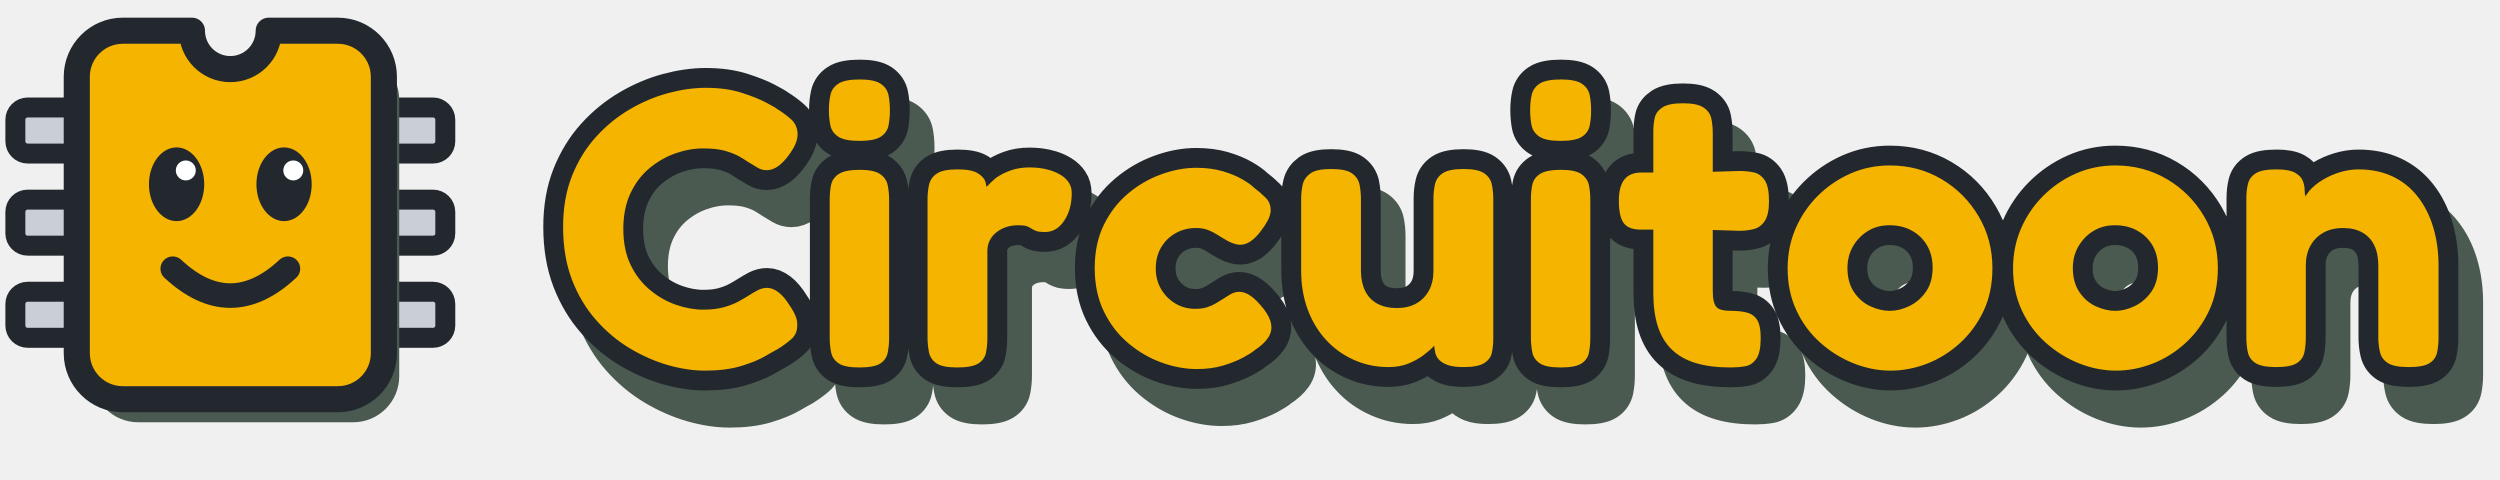
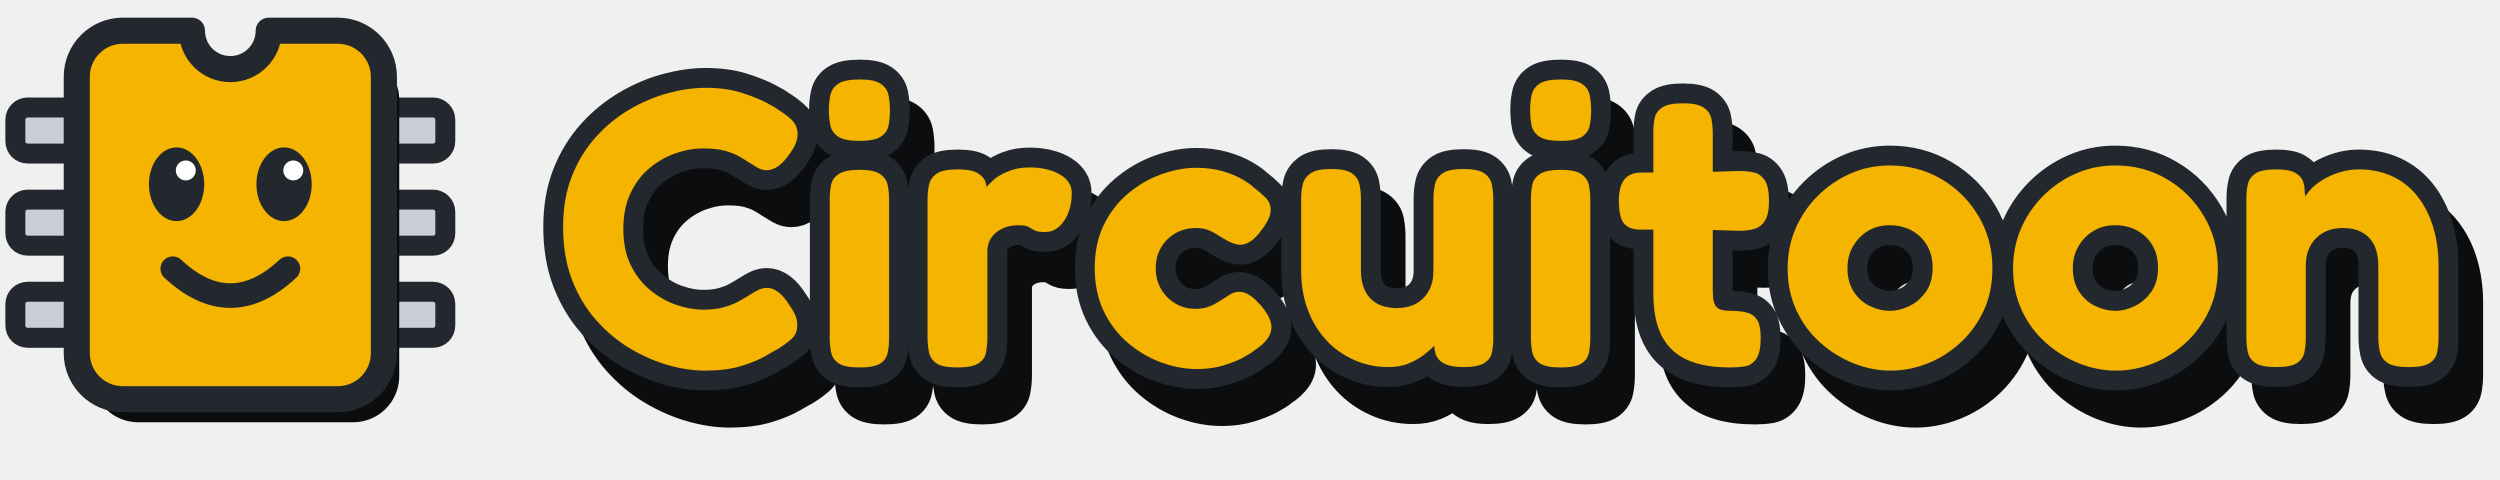
<svg xmlns="http://www.w3.org/2000/svg" width="521" height="100" viewBox="0 0 521 100" role="img" aria-label="Circuitoon">
  <g transform="translate(0 0) scale(1.6) translate(-2 -5)">
    <rect x="4" y="19" width="9" height="6" rx="1.6" fill="#C9CFD4" stroke="#23282F" stroke-width="2.6" />
    <rect x="51" y="19" width="9" height="6" rx="1.6" fill="#C9CFD4" stroke="#23282F" stroke-width="2.6" />
    <rect x="4" y="31" width="9" height="6" rx="1.6" fill="#C9CFD4" stroke="#23282F" stroke-width="2.6" />
    <rect x="51" y="31" width="9" height="6" rx="1.6" fill="#C9CFD4" stroke="#23282F" stroke-width="2.6" />
    <rect x="4" y="43" width="9" height="6" rx="1.6" fill="#C9CFD4" stroke="#23282F" stroke-width="2.6" />
    <rect x="51" y="43" width="9" height="6" rx="1.6" fill="#C9CFD4" stroke="#23282F" stroke-width="2.6" />
-     <path d="M18 9H27A5 5 0 0 0 37 9H46A6 6 0 0 1 52 15V51A6 6 0 0 1 46 57H18A6 6 0 0 1 12 51V15A6 6 0 0 1 18 9Z" transform="translate(2 3)" fill="#4A5A50" />
+     <path d="M18 9H27A5 5 0 0 0 37 9H46A6 6 0 0 1 52 15V51A6 6 0 0 1 46 57H18A6 6 0 0 1 12 51V15A6 6 0 0 1 18 9Z" transform="translate(2 3)" fill="#0C0D0F" />
    <path d="M18 9H27A5 5 0 0 0 37 9H46A6 6 0 0 1 52 15V51A6 6 0 0 1 46 57H18A6 6 0 0 1 12 51V15A6 6 0 0 1 18 9Z" fill="#F4B400" stroke="#23282F" stroke-width="3.4" stroke-linejoin="round" />
    <ellipse cx="25" cy="29" rx="3.6" ry="4.8" fill="#23282F" />
    <ellipse cx="39" cy="29" rx="3.6" ry="4.8" fill="#23282F" />
    <circle cx="26.2" cy="27.2" r="1.3" fill="#FFFFFF" />
    <circle cx="40.2" cy="27.2" r="1.3" fill="#FFFFFF" />
    <path d="M24.5 40Q32 47 39.5 40" fill="none" stroke="#23282F" stroke-width="3.2" stroke-linecap="round" />
  </g>
  <g transform="translate(115.2 75.84)">
-     <path d="M31.70 1.40L31.70 1.40Q28.07 1.40 24.02 0.25Q19.98-0.91 16.10-3.22Q12.22-5.53 9.04-9.12Q5.86-12.71 4.00-17.54Q2.15-22.37 2.15-28.57L2.15-28.57Q2.15-34.51 4.00-39.17Q5.86-43.84 9.00-47.31Q12.14-50.77 16.02-53.04Q19.90-55.32 24.02-56.43Q28.15-57.54 31.87-57.54L31.87-57.54Q36.08-57.54 39.22-56.55Q42.35-55.56 44.33-54.53Q46.32-53.50 46.81-53.09L46.81-53.09Q48.30-52.18 49.62-51.02Q50.94-49.87 51.02-47.97L51.02-47.97Q51.02-46.98 50.65-46.03Q50.28-45.08 49.54-44.00L49.54-44.00Q48.22-42.11 47.02-41.24Q45.82-40.37 44.58-40.37L44.58-40.37Q43.59-40.37 42.72-40.87Q41.86-41.36 40.54-42.19L40.54-42.19Q39.96-42.60 38.89-43.22Q37.81-43.84 36.00-44.38Q34.18-44.91 31.37-44.91L31.37-44.91Q28.48-44.91 25.55-43.88Q22.62-42.85 20.14-40.78Q17.67-38.72 16.18-35.54Q14.70-32.36 14.70-28.15L14.70-28.15Q14.70-23.78 16.22-20.64Q17.75-17.50 20.23-15.44Q22.70-13.37 25.63-12.34Q28.57-11.31 31.37-11.31L31.37-11.31Q33.85-11.31 35.62-11.81Q37.40-12.30 38.68-13.00Q39.96-13.70 40.87-14.28L40.87-14.28Q41.78-14.86 42.72-15.36Q43.67-15.85 44.66-15.85L44.66-15.85Q45.82-15.85 47.02-14.94Q48.22-14.04 49.45-12.05L49.45-12.05Q50.20-10.98 50.61-9.95Q51.02-8.92 50.94-7.93L50.94-7.93Q50.94-6.19 49.62-5.08Q48.30-3.96 46.81-3.05L46.81-3.05Q46.15-2.72 44.25-1.61Q42.35-0.50 39.22 0.45Q36.08 1.40 31.70 1.40ZM63.90 0.74L63.90 0.74Q60.85 0.74 59.57-0.12Q58.29-0.99 58.00-2.44Q57.71-3.88 57.71-5.45L57.71-5.45L57.71-34.26Q57.71-35.91 58.00-37.32Q58.29-38.72 59.61-39.59Q60.93-40.45 63.98-40.45L63.98-40.45Q66.96-40.45 68.24-39.55Q69.52-38.64 69.80-37.23Q70.09-35.83 70.09-34.10L70.09-34.10L70.09-5.37Q70.09-3.80 69.80-2.35Q69.52-0.91 68.24-0.08Q66.96 0.74 63.90 0.74ZM63.90-46.48L63.90-46.48Q60.76-46.48 59.44-47.39Q58.12-48.30 57.83-49.78Q57.54-51.27 57.54-52.92L57.54-52.92Q57.54-54.65 57.87-56.10Q58.20-57.54 59.53-58.41Q60.85-59.28 63.98-59.28L63.98-59.28Q67.04-59.28 68.36-58.37Q69.68-57.46 69.97-55.98Q70.26-54.49 70.26-52.84L70.26-52.84Q70.26-51.19 69.97-49.70Q69.68-48.22 68.36-47.35Q67.04-46.48 63.90-46.48ZM84.29 0.74L84.29 0.74Q81.24 0.74 79.96-0.12Q78.68-0.99 78.39-2.48Q78.10-3.96 78.10-5.53L78.10-5.53L78.10-34.34Q78.10-36.00 78.43-37.40Q78.76-38.80 80.04-39.67Q81.32-40.54 84.38-40.54L84.38-40.54Q87.27-40.54 88.55-39.75Q89.83-38.97 90.16-37.98L90.16-37.98Q90.32-37.40 90.40-36.90L90.40-36.90Q91.15-37.73 92.30-38.72L92.30-38.72Q93.54-39.63 95.32-40.29Q97.09-40.95 99.40-40.95L99.40-40.95Q100.31-40.95 101.42-40.83Q102.54-40.70 103.74-40.33Q104.93-39.96 105.92-39.34Q106.92-38.72 107.53-37.81Q108.15-36.90 108.15-35.58L108.15-35.58Q108.15-32.20 106.58-29.85Q105.02-27.49 102.62-27.49L102.62-27.49Q101.22-27.49 100.64-27.74Q100.06-27.99 99.69-28.24Q99.32-28.48 98.82-28.69Q98.33-28.90 97.01-28.90L97.01-28.90Q95.77-28.90 94.66-28.57Q93.54-28.24 92.59-27.53Q91.64-26.83 91.10-25.80Q90.57-24.77 90.57-23.53L90.57-23.53L90.57-5.37Q90.57-3.80 90.28-2.35Q89.99-0.91 88.67-0.08Q87.35 0.74 84.29 0.74ZM134.24 1.07L134.24 1.07Q130.61 1.07 126.85-0.29Q123.10-1.65 119.92-4.33Q116.74-7.02 114.84-10.94Q112.94-14.86 112.94-19.98L112.94-19.98Q112.94-25.10 114.84-28.98Q116.74-32.86 119.88-35.50Q123.01-38.14 126.77-39.50Q130.53-40.87 134.08-40.87L134.08-40.87Q137.13-40.87 139.57-40.17Q142.00-39.46 143.70-38.47Q145.39-37.48 146.13-36.74L146.13-36.74Q147.53-35.67 148.61-34.59Q149.68-33.52 149.60-31.79L149.60-31.79Q149.52-30.88 149.02-29.93Q148.53-28.98 147.78-27.99L147.78-27.99Q145.31-24.52 142.83-24.85L142.83-24.85Q141.59-25.10 140.56-25.68Q139.53-26.25 138.58-26.87Q137.63-27.49 136.55-27.91Q135.48-28.32 134.08-28.32L134.08-28.32Q131.68-28.32 129.78-27.24Q127.89-26.17 126.77-24.27Q125.66-22.37 125.66-19.90L125.66-19.90Q125.66-17.50 126.77-15.60Q127.89-13.70 129.74-12.59Q131.60-11.48 133.91-11.48L133.91-11.48Q135.32-11.48 136.35-11.81Q137.38-12.14 138.12-12.59Q138.87-13.04 139.28-13.29L139.28-13.29Q140.27-13.95 141.18-14.49Q142.09-15.03 143.08-15.03L143.08-15.03Q144.23-15.03 145.47-14.16Q146.71-13.29 148.20-11.39L148.20-11.39Q149.52-9.66 149.72-8.17Q149.93-6.69 149.02-5.37Q148.11-4.05 146.21-2.81L146.21-2.81Q145.55-2.23 143.86-1.32Q142.17-0.41 139.73 0.33Q137.30 1.07 134.24 1.07ZM174.12 0.66L174.12 0.66Q170.32 0.66 166.98-0.83Q163.63-2.31 161.16-4.99Q158.68-7.68 157.32-11.35Q155.96-15.03 155.96-19.40L155.96-19.40L155.96-34.34Q155.96-36.00 156.29-37.40Q156.62-38.80 157.90-39.71Q159.18-40.62 162.23-40.62Q165.29-40.62 166.56-39.71Q167.84-38.80 168.13-37.36Q168.42-35.91 168.42-34.26L168.42-34.26L168.42-19.40Q168.42-17.01 169.29-15.23Q170.16-13.46 171.85-12.55Q173.54-11.64 175.85-11.64L175.85-11.64Q178.25-11.64 179.94-12.59Q181.63-13.54 182.58-15.27Q183.53-17.01 183.53-19.40L183.53-19.40L183.53-34.43Q183.53-36.08 183.86-37.48Q184.19-38.89 185.47-39.75Q186.75-40.62 189.81-40.62Q192.86-40.62 194.14-39.71Q195.42-38.80 195.71-37.36Q196.00-35.91 196.00-34.34L196.00-34.34L196.00-5.28Q196.00-3.72 195.71-2.35Q195.42-0.99 194.10-0.17Q192.78 0.66 189.81 0.66L189.81 0.66Q187.58 0.66 186.34 0.17Q185.10-0.33 184.52-1.07Q183.94-1.82 183.86-2.64L183.86-2.64Q183.70-3.30 183.70-3.80L183.70-3.80Q183.70-3.80 183.70-3.80L183.70-3.80Q182.87-2.89 181.51-1.86Q180.15-0.83 178.33-0.08Q176.51 0.66 174.12 0.66ZM210.03 0.74L210.03 0.74Q206.98 0.74 205.70-0.12Q204.42-0.99 204.13-2.44Q203.84-3.88 203.84-5.45L203.84-5.45L203.84-34.26Q203.84-35.91 204.13-37.32Q204.42-38.72 205.74-39.59Q207.06-40.45 210.12-40.45L210.12-40.45Q213.09-40.45 214.37-39.55Q215.65-38.64 215.94-37.23Q216.22-35.83 216.22-34.10L216.22-34.10L216.22-5.37Q216.22-3.80 215.94-2.35Q215.65-0.91 214.37-0.08Q213.09 0.74 210.03 0.74ZM210.03-46.48L210.03-46.48Q206.90-46.48 205.57-47.39Q204.25-48.30 203.96-49.78Q203.68-51.27 203.68-52.92L203.68-52.92Q203.68-54.65 204.01-56.10Q204.34-57.54 205.66-58.41Q206.98-59.28 210.12-59.28L210.12-59.28Q213.17-59.28 214.49-58.37Q215.81-57.46 216.10-55.98Q216.39-54.49 216.39-52.84L216.39-52.84Q216.39-51.19 216.10-49.70Q215.81-48.22 214.49-47.35Q213.17-46.48 210.03-46.48ZM245.45 0.74L245.45 0.74Q241.24 0.74 238.23-0.17Q235.21-1.07 233.23-2.97Q231.25-4.87 230.30-7.80Q229.35-10.73 229.35-14.78L229.35-14.78L229.35-27.99L226.46-27.99Q224.07-28.07 223.12-29.43Q222.17-30.79 222.17-34.01L222.17-34.01Q222.17-36.99 223.32-38.43Q224.48-39.88 226.79-39.88L226.79-39.88L229.35-39.88L229.35-48.30Q229.35-49.95 229.64-51.27Q229.93-52.59 231.25-53.46Q232.57-54.32 235.54-54.32Q238.52-54.32 239.84-53.42Q241.16-52.51 241.45-51.10Q241.74-49.70 241.74-48.05L241.74-48.05L241.74-40.04L247.27-40.21Q248.84-40.21 250.24-39.92Q251.64-39.63 252.55-38.31Q253.46-36.99 253.46-33.93L253.46-33.93Q253.46-31.13 252.59-29.80Q251.73-28.48 250.32-28.11Q248.92-27.74 247.27-27.74L247.27-27.74L241.74-27.91L241.74-15.27Q241.74-13.95 241.94-13.09Q242.15-12.22 242.56-11.81Q242.97-11.39 243.72-11.23Q244.46-11.06 245.53-11.06L245.53-11.06Q247.35-11.06 248.75-10.73Q250.16-10.40 250.94-9.25Q251.73-8.09 251.73-5.37L251.73-5.37Q251.73-2.39 250.82-1.07Q249.91 0.25 248.46 0.50Q247.02 0.74 245.45 0.74ZM278.81 1.40L278.81 1.40Q274.92 1.40 271.09-0.12Q267.25-1.65 264.11-4.46Q260.97-7.27 259.16-11.19Q257.34-15.11 257.34-19.90L257.34-19.90Q257.34-24.36 258.99-28.19Q260.64-32.03 263.61-35.01Q266.59-37.98 270.43-39.67Q274.26-41.36 278.64-41.36L278.64-41.36Q284.58-41.36 289.41-38.51Q294.24-35.67 297.13-30.79Q300.02-25.92 300.02-19.98L300.02-19.98Q300.02-14.94 298.17-11.02Q296.31-7.10 293.21-4.29Q290.12-1.49 286.36-0.04Q282.60 1.40 278.81 1.40ZM278.64-11.06L278.64-11.06Q280.62-11.06 282.69-12.05Q284.75-13.04 286.15-15.03Q287.56-17.01 287.56-20.06L287.56-20.06Q287.56-22.70 286.40-24.69Q285.24-26.67 283.22-27.78Q281.20-28.90 278.56-28.90L278.56-28.90Q276.08-28.90 274.14-27.74Q272.20-26.58 271.00-24.56Q269.81-22.54 269.81-19.98L269.81-19.98Q269.81-17.01 271.17-14.98Q272.53-12.96 274.59-12.01Q276.66-11.06 278.64-11.06ZM325.78 1.40L325.78 1.40Q321.90 1.40 318.06-0.12Q314.22-1.65 311.09-4.46Q307.95-7.27 306.13-11.19Q304.32-15.11 304.32-19.90L304.32-19.90Q304.32-24.36 305.97-28.19Q307.62-32.03 310.59-35.01Q313.56-37.98 317.40-39.67Q321.24-41.36 325.62-41.36L325.62-41.36Q331.56-41.36 336.39-38.51Q341.22-35.67 344.11-30.79Q347.00-25.92 347.00-19.98L347.00-19.98Q347.00-14.94 345.14-11.02Q343.28-7.10 340.19-4.29Q337.09-1.49 333.34-0.04Q329.58 1.40 325.78 1.40ZM325.62-11.06L325.62-11.06Q327.60-11.06 329.66-12.05Q331.73-13.04 333.13-15.03Q334.53-17.01 334.53-20.06L334.53-20.06Q334.53-22.70 333.38-24.69Q332.22-26.67 330.20-27.78Q328.18-28.90 325.53-28.90L325.53-28.90Q323.06-28.90 321.12-27.74Q319.18-26.58 317.98-24.56Q316.78-22.54 316.78-19.98L316.78-19.98Q316.78-17.01 318.14-14.98Q319.51-12.96 321.57-12.01Q323.64-11.06 325.62-11.06ZM359.14 0.66L359.14 0.66Q356.08 0.66 354.80-0.21Q353.52-1.07 353.23-2.52Q352.94-3.96 352.94-5.53L352.94-5.53L352.94-34.59Q352.94-36.16 353.27-37.52Q353.60-38.89 354.88-39.71Q356.16-40.54 359.22-40.54L359.22-40.54Q361.86-40.54 363.10-39.84Q364.34-39.13 364.71-38.14Q365.08-37.15 365.08-36.29Q365.08-35.42 365.25-35.09L365.25-35.09L365.16-34.76Q365.49-35.34 366.07-36.08L366.07-36.08Q367.14-37.32 368.84-38.35Q370.53-39.38 372.47-39.96Q374.41-40.54 376.31-40.54L376.31-40.54Q380.27-40.54 383.37-39.09Q386.46-37.65 388.61-34.92Q390.76-32.20 391.87-28.52Q392.99-24.85 392.99-20.47L392.99-20.47L392.99-5.45Q392.99-3.88 392.70-2.44Q392.41-0.99 391.13-0.17Q389.85 0.66 386.79 0.66L386.79 0.66Q383.66 0.66 382.38-0.21Q381.10-1.07 380.77-2.52Q380.44-3.96 380.44-5.53L380.44-5.53L380.44-20.47Q380.44-22.95 379.61-24.69Q378.79-26.42 377.13-27.37Q375.48-28.32 373.09-28.32Q370.69-28.32 368.96-27.33Q367.23-26.34 366.28-24.60Q365.33-22.87 365.33-20.47L365.33-20.47L365.33-5.45Q365.33-3.88 365.04-2.44Q364.75-0.99 363.47-0.17Q362.19 0.66 359.14 0.66Z" transform="translate(5.16 7.74)" fill="#4A5A50" stroke="#4A5A50" stroke-width="8.26" stroke-linejoin="round" />
+     <path d="M31.70 1.40L31.70 1.40Q28.07 1.40 24.02 0.25Q19.98-0.91 16.10-3.22Q12.22-5.53 9.04-9.12Q5.86-12.71 4.00-17.54Q2.15-22.37 2.15-28.57L2.15-28.57Q2.15-34.51 4.00-39.17Q5.86-43.84 9.00-47.31Q12.14-50.77 16.02-53.04Q19.90-55.32 24.02-56.43Q28.15-57.54 31.87-57.54L31.87-57.54Q36.08-57.54 39.22-56.55Q42.35-55.56 44.33-54.53Q46.32-53.50 46.81-53.09L46.81-53.09Q48.30-52.18 49.62-51.02Q50.94-49.87 51.02-47.97L51.02-47.97Q51.02-46.98 50.65-46.03Q50.28-45.08 49.54-44.00L49.54-44.00Q48.22-42.11 47.02-41.24Q45.82-40.37 44.58-40.37L44.58-40.37Q43.59-40.37 42.72-40.87Q41.86-41.36 40.54-42.19L40.54-42.19Q39.96-42.60 38.89-43.22Q37.81-43.84 36.00-44.38Q34.18-44.91 31.37-44.91L31.37-44.91Q28.48-44.91 25.55-43.88Q22.62-42.85 20.14-40.78Q17.67-38.72 16.18-35.54Q14.70-32.36 14.70-28.15L14.70-28.15Q14.70-23.78 16.22-20.64Q17.75-17.50 20.23-15.44Q22.70-13.37 25.63-12.34Q28.57-11.31 31.37-11.31L31.37-11.31Q33.85-11.31 35.62-11.81Q37.40-12.30 38.68-13.00Q39.96-13.70 40.87-14.28L40.87-14.28Q41.78-14.86 42.72-15.36Q43.67-15.85 44.66-15.85L44.66-15.85Q45.82-15.85 47.02-14.94Q48.22-14.04 49.45-12.05L49.45-12.05Q50.20-10.98 50.61-9.95Q51.02-8.92 50.94-7.93L50.94-7.93Q50.94-6.19 49.62-5.08Q48.30-3.96 46.81-3.05L46.81-3.05Q46.15-2.72 44.25-1.61Q42.35-0.50 39.22 0.45Q36.08 1.40 31.70 1.40ZM63.90 0.74L63.90 0.74Q60.85 0.74 59.57-0.12Q58.29-0.99 58.00-2.44Q57.71-3.88 57.71-5.45L57.71-5.45L57.71-34.26Q57.71-35.91 58.00-37.32Q58.29-38.72 59.61-39.59Q60.93-40.45 63.98-40.45L63.98-40.45Q66.96-40.45 68.24-39.55Q69.52-38.64 69.80-37.23Q70.09-35.83 70.09-34.10L70.09-34.10L70.09-5.37Q70.09-3.80 69.80-2.35Q69.52-0.91 68.24-0.08Q66.96 0.74 63.90 0.74ZM63.90-46.48L63.90-46.48Q60.76-46.48 59.44-47.39Q58.12-48.30 57.83-49.78Q57.54-51.27 57.54-52.92L57.54-52.92Q57.54-54.65 57.87-56.10Q58.20-57.54 59.53-58.41Q60.85-59.28 63.98-59.28L63.98-59.28Q67.04-59.28 68.36-58.37Q69.68-57.46 69.97-55.98Q70.26-54.49 70.26-52.84L70.26-52.84Q70.26-51.19 69.97-49.70Q69.68-48.22 68.36-47.35Q67.04-46.48 63.90-46.48ZM84.29 0.74L84.29 0.74Q81.24 0.74 79.96-0.12Q78.68-0.99 78.39-2.48Q78.10-3.96 78.10-5.53L78.10-5.53L78.10-34.34Q78.10-36.00 78.43-37.40Q78.76-38.80 80.04-39.67Q81.32-40.54 84.38-40.54L84.38-40.54Q87.27-40.54 88.55-39.75Q89.83-38.97 90.16-37.98L90.16-37.98Q90.32-37.40 90.40-36.90L90.40-36.90Q91.15-37.73 92.30-38.72L92.30-38.72Q93.54-39.63 95.32-40.29Q97.09-40.95 99.40-40.95L99.40-40.95Q100.31-40.95 101.42-40.83Q102.54-40.70 103.74-40.33Q104.93-39.96 105.92-39.34Q106.92-38.72 107.53-37.81Q108.15-36.90 108.15-35.58L108.15-35.58Q108.15-32.20 106.58-29.85Q105.02-27.49 102.62-27.49L102.62-27.49Q101.22-27.49 100.64-27.74Q100.06-27.99 99.69-28.24Q99.32-28.48 98.82-28.69Q98.33-28.90 97.01-28.90L97.01-28.90Q95.77-28.90 94.66-28.57Q93.54-28.24 92.59-27.53Q91.64-26.83 91.10-25.80Q90.57-24.77 90.57-23.53L90.57-23.53L90.57-5.37Q90.57-3.80 90.28-2.35Q89.99-0.91 88.67-0.08Q87.35 0.74 84.29 0.74ZM134.24 1.07L134.24 1.07Q130.61 1.07 126.85-0.29Q123.10-1.65 119.92-4.33Q116.74-7.02 114.84-10.94Q112.94-14.86 112.94-19.98L112.94-19.98Q112.94-25.10 114.84-28.98Q116.74-32.86 119.88-35.50Q123.01-38.14 126.77-39.50Q130.53-40.87 134.08-40.87L134.08-40.87Q137.13-40.87 139.57-40.17Q142.00-39.46 143.70-38.47Q145.39-37.48 146.13-36.74L146.13-36.74Q147.53-35.67 148.61-34.59Q149.68-33.52 149.60-31.79L149.60-31.79Q149.52-30.88 149.02-29.93Q148.53-28.98 147.78-27.99L147.78-27.99Q145.31-24.52 142.83-24.85L142.83-24.85Q141.59-25.10 140.56-25.68Q139.53-26.25 138.58-26.87Q137.63-27.49 136.55-27.91Q135.48-28.32 134.08-28.32L134.08-28.32Q131.68-28.32 129.78-27.24Q127.89-26.17 126.77-24.27Q125.66-22.37 125.66-19.90L125.66-19.90Q125.66-17.50 126.77-15.60Q127.89-13.70 129.74-12.59Q131.60-11.48 133.91-11.48L133.91-11.48Q135.32-11.48 136.35-11.81Q137.38-12.14 138.12-12.59Q138.87-13.04 139.28-13.29L139.28-13.29Q140.27-13.95 141.18-14.49Q142.09-15.03 143.08-15.03L143.08-15.03Q144.23-15.03 145.47-14.16Q146.71-13.29 148.20-11.39L148.20-11.39Q149.52-9.66 149.72-8.17Q149.93-6.69 149.02-5.37Q148.11-4.05 146.21-2.81L146.21-2.81Q145.55-2.23 143.86-1.32Q142.17-0.41 139.73 0.33Q137.30 1.07 134.24 1.07ZM174.12 0.66L174.12 0.66Q170.32 0.66 166.98-0.83Q163.63-2.31 161.16-4.99Q158.68-7.68 157.32-11.35Q155.96-15.03 155.96-19.40L155.96-19.40L155.96-34.34Q155.96-36.00 156.29-37.40Q156.62-38.80 157.90-39.71Q159.18-40.62 162.23-40.62Q165.29-40.62 166.56-39.71Q167.84-38.80 168.13-37.36Q168.42-35.91 168.42-34.26L168.42-34.26L168.42-19.40Q168.42-17.01 169.29-15.23Q170.16-13.46 171.85-12.55Q173.54-11.64 175.85-11.64L175.85-11.64Q178.25-11.64 179.94-12.59Q181.63-13.54 182.58-15.27Q183.53-17.01 183.53-19.40L183.53-19.40L183.53-34.43Q183.53-36.08 183.86-37.48Q184.19-38.89 185.47-39.75Q186.75-40.62 189.81-40.62Q192.86-40.62 194.14-39.71Q195.42-38.80 195.71-37.36Q196.00-35.91 196.00-34.34L196.00-34.34L196.00-5.28Q196.00-3.72 195.71-2.35Q195.42-0.99 194.10-0.17Q192.78 0.66 189.81 0.66L189.81 0.66Q187.58 0.66 186.34 0.17Q185.10-0.33 184.52-1.07Q183.94-1.82 183.86-2.64L183.86-2.64Q183.70-3.30 183.70-3.80L183.70-3.80Q183.70-3.80 183.70-3.80L183.70-3.80Q182.87-2.89 181.51-1.86Q180.15-0.83 178.33-0.08Q176.51 0.66 174.12 0.66ZM210.03 0.74L210.03 0.74Q206.98 0.74 205.70-0.12Q204.42-0.99 204.13-2.44Q203.84-3.88 203.84-5.45L203.84-5.45L203.84-34.26Q203.84-35.91 204.13-37.32Q204.42-38.72 205.74-39.59Q207.06-40.45 210.12-40.45L210.12-40.45Q213.09-40.45 214.37-39.55Q215.65-38.64 215.94-37.23Q216.22-35.83 216.22-34.10L216.22-34.10L216.22-5.37Q216.22-3.80 215.94-2.35Q215.65-0.91 214.37-0.08Q213.09 0.74 210.03 0.74ZM210.03-46.48L210.03-46.48Q206.90-46.48 205.57-47.39Q204.25-48.30 203.96-49.78Q203.68-51.27 203.68-52.92L203.68-52.92Q203.68-54.65 204.01-56.10Q204.34-57.54 205.66-58.41Q206.98-59.28 210.12-59.28L210.12-59.28Q213.17-59.28 214.49-58.37Q215.81-57.46 216.10-55.98Q216.39-54.49 216.39-52.84L216.39-52.84Q216.39-51.19 216.10-49.70Q215.81-48.22 214.49-47.35Q213.17-46.48 210.03-46.48ZM245.45 0.74L245.45 0.74Q241.24 0.74 238.23-0.17Q235.21-1.07 233.23-2.97Q231.25-4.87 230.30-7.80Q229.35-10.73 229.35-14.78L229.35-14.78L229.35-27.99L226.46-27.99Q224.07-28.07 223.12-29.43Q222.17-30.79 222.17-34.01L222.17-34.01Q222.17-36.99 223.32-38.43Q224.48-39.88 226.79-39.88L226.79-39.88L229.35-39.88L229.35-48.30Q229.35-49.95 229.64-51.27Q229.93-52.59 231.25-53.46Q232.57-54.32 235.54-54.32Q238.52-54.32 239.84-53.42Q241.16-52.51 241.45-51.10Q241.74-49.70 241.74-48.05L241.74-48.05L241.74-40.04L247.27-40.21Q248.84-40.21 250.24-39.92Q251.64-39.63 252.55-38.31Q253.46-36.99 253.46-33.93L253.46-33.93Q253.46-31.13 252.59-29.80Q251.73-28.48 250.32-28.11Q248.92-27.74 247.27-27.74L247.27-27.74L241.74-27.91L241.74-15.27Q241.74-13.95 241.94-13.09Q242.15-12.22 242.56-11.81Q242.97-11.39 243.72-11.23Q244.46-11.06 245.53-11.06L245.53-11.06Q247.35-11.06 248.75-10.73Q250.16-10.40 250.94-9.25Q251.73-8.09 251.73-5.37L251.73-5.37Q251.73-2.39 250.82-1.07Q249.91 0.25 248.46 0.50Q247.02 0.74 245.45 0.74ZM278.81 1.40L278.81 1.40Q274.92 1.40 271.09-0.12Q267.25-1.65 264.11-4.46Q260.97-7.27 259.16-11.19Q257.34-15.11 257.34-19.90L257.34-19.90Q257.34-24.36 258.99-28.19Q260.64-32.03 263.61-35.01Q266.59-37.98 270.43-39.67Q274.26-41.36 278.64-41.36L278.64-41.36Q284.58-41.36 289.41-38.51Q294.24-35.67 297.13-30.79Q300.02-25.92 300.02-19.98L300.02-19.98Q300.02-14.94 298.17-11.02Q296.31-7.10 293.21-4.29Q290.12-1.49 286.36-0.04Q282.60 1.40 278.81 1.40ZM278.64-11.06L278.64-11.06Q280.62-11.06 282.69-12.05Q284.75-13.04 286.15-15.03Q287.56-17.01 287.56-20.06L287.56-20.06Q287.56-22.70 286.40-24.69Q285.24-26.67 283.22-27.78Q281.20-28.90 278.56-28.90L278.56-28.90Q276.08-28.90 274.14-27.74Q272.20-26.58 271.00-24.56Q269.81-22.54 269.81-19.98L269.81-19.98Q269.81-17.01 271.17-14.98Q272.53-12.96 274.59-12.01Q276.66-11.06 278.64-11.06ZM325.78 1.40L325.78 1.40Q321.90 1.40 318.06-0.12Q314.22-1.65 311.09-4.46Q307.95-7.27 306.13-11.19Q304.32-15.11 304.32-19.90L304.32-19.90Q304.32-24.36 305.97-28.19Q307.62-32.03 310.59-35.01Q313.56-37.98 317.40-39.67Q321.24-41.36 325.62-41.36L325.62-41.36Q331.56-41.36 336.39-38.51Q341.22-35.67 344.11-30.79Q347.00-25.92 347.00-19.98L347.00-19.98Q347.00-14.94 345.14-11.02Q343.28-7.10 340.19-4.29Q337.09-1.49 333.34-0.04Q329.58 1.40 325.78 1.40ZM325.62-11.06L325.62-11.06Q327.60-11.06 329.66-12.05Q331.73-13.04 333.13-15.03Q334.53-17.01 334.53-20.06L334.53-20.06Q334.53-22.70 333.38-24.69Q332.22-26.67 330.20-27.78Q328.18-28.90 325.53-28.90L325.53-28.90Q323.06-28.90 321.12-27.74Q319.18-26.58 317.98-24.56Q316.78-22.54 316.78-19.98L316.78-19.98Q316.78-17.01 318.14-14.98Q319.51-12.96 321.57-12.01Q323.64-11.06 325.62-11.06ZM359.14 0.66L359.14 0.66Q356.08 0.66 354.80-0.21Q353.52-1.07 353.23-2.52Q352.94-3.96 352.94-5.53L352.94-5.53L352.94-34.59Q352.94-36.16 353.27-37.52Q353.60-38.89 354.88-39.71Q356.16-40.54 359.22-40.54L359.22-40.54Q361.86-40.54 363.10-39.84Q364.34-39.13 364.71-38.14Q365.08-37.15 365.08-36.29Q365.08-35.42 365.25-35.09L365.25-35.09L365.16-34.76Q365.49-35.34 366.07-36.08L366.07-36.08Q367.14-37.32 368.84-38.35Q370.53-39.38 372.47-39.96Q374.41-40.54 376.31-40.54L376.31-40.54Q380.27-40.54 383.37-39.09Q386.46-37.65 388.61-34.92Q390.76-32.20 391.87-28.52Q392.99-24.85 392.99-20.47L392.99-20.47L392.99-5.45Q392.99-3.88 392.70-2.44Q392.41-0.99 391.13-0.17Q389.85 0.66 386.79 0.66L386.79 0.66Q383.66 0.66 382.38-0.21Q381.10-1.07 380.77-2.52Q380.44-3.96 380.44-5.53L380.44-5.53L380.44-20.47Q380.44-22.95 379.61-24.69Q378.79-26.42 377.13-27.37Q375.48-28.32 373.09-28.32Q370.69-28.32 368.96-27.33Q367.23-26.34 366.28-24.60Q365.33-22.87 365.33-20.47L365.33-20.47L365.33-5.45Q365.33-3.88 365.04-2.44Q364.75-0.99 363.47-0.17Q362.19 0.66 359.14 0.66Z" transform="translate(5.16 7.74)" fill="#0C0D0F" stroke="#0C0D0F" stroke-width="8.26" stroke-linejoin="round" />
    <path d="M31.70 1.40L31.70 1.40Q28.07 1.40 24.02 0.25Q19.98-0.91 16.10-3.22Q12.22-5.53 9.04-9.12Q5.86-12.71 4.00-17.54Q2.15-22.37 2.15-28.57L2.15-28.57Q2.15-34.51 4.00-39.17Q5.86-43.84 9.00-47.31Q12.14-50.77 16.02-53.04Q19.90-55.32 24.02-56.43Q28.15-57.54 31.87-57.54L31.87-57.54Q36.08-57.54 39.22-56.55Q42.35-55.56 44.33-54.53Q46.32-53.50 46.81-53.09L46.81-53.09Q48.30-52.18 49.62-51.02Q50.94-49.87 51.02-47.97L51.02-47.97Q51.02-46.98 50.65-46.03Q50.28-45.08 49.54-44.00L49.54-44.00Q48.22-42.11 47.02-41.24Q45.82-40.37 44.58-40.37L44.58-40.37Q43.59-40.37 42.72-40.87Q41.86-41.36 40.54-42.19L40.54-42.19Q39.96-42.60 38.89-43.22Q37.81-43.84 36.00-44.38Q34.18-44.91 31.37-44.91L31.37-44.91Q28.48-44.91 25.55-43.88Q22.62-42.85 20.14-40.78Q17.67-38.72 16.18-35.54Q14.70-32.36 14.70-28.15L14.70-28.15Q14.70-23.78 16.22-20.64Q17.75-17.50 20.23-15.44Q22.70-13.37 25.63-12.34Q28.57-11.31 31.37-11.31L31.37-11.31Q33.85-11.31 35.62-11.81Q37.40-12.30 38.68-13.00Q39.96-13.70 40.87-14.28L40.87-14.28Q41.78-14.86 42.72-15.36Q43.67-15.85 44.66-15.85L44.66-15.85Q45.82-15.85 47.02-14.94Q48.22-14.04 49.45-12.05L49.45-12.05Q50.20-10.98 50.61-9.95Q51.02-8.92 50.94-7.93L50.94-7.93Q50.94-6.19 49.62-5.08Q48.30-3.96 46.81-3.05L46.81-3.05Q46.15-2.72 44.25-1.61Q42.35-0.50 39.22 0.45Q36.08 1.40 31.70 1.40ZM63.90 0.74L63.90 0.74Q60.85 0.74 59.57-0.12Q58.29-0.99 58.00-2.44Q57.71-3.88 57.71-5.45L57.71-5.45L57.71-34.26Q57.71-35.91 58.00-37.32Q58.29-38.72 59.61-39.59Q60.93-40.45 63.98-40.45L63.98-40.45Q66.96-40.45 68.24-39.55Q69.52-38.64 69.80-37.23Q70.09-35.83 70.09-34.10L70.09-34.10L70.09-5.37Q70.09-3.80 69.80-2.35Q69.52-0.91 68.24-0.08Q66.96 0.74 63.90 0.74ZM63.90-46.48L63.90-46.48Q60.76-46.48 59.44-47.39Q58.12-48.30 57.83-49.78Q57.54-51.27 57.54-52.92L57.54-52.92Q57.54-54.65 57.87-56.10Q58.20-57.54 59.53-58.41Q60.85-59.28 63.98-59.28L63.98-59.28Q67.04-59.28 68.36-58.37Q69.68-57.46 69.97-55.98Q70.26-54.49 70.26-52.84L70.26-52.84Q70.26-51.19 69.97-49.70Q69.68-48.22 68.36-47.35Q67.04-46.48 63.90-46.48ZM84.29 0.74L84.29 0.74Q81.24 0.74 79.96-0.12Q78.68-0.99 78.39-2.48Q78.10-3.96 78.10-5.53L78.10-5.53L78.10-34.34Q78.10-36.00 78.43-37.40Q78.76-38.80 80.04-39.67Q81.32-40.54 84.38-40.54L84.38-40.54Q87.27-40.54 88.55-39.75Q89.83-38.97 90.16-37.98L90.16-37.98Q90.32-37.40 90.40-36.90L90.40-36.90Q91.15-37.73 92.30-38.72L92.30-38.72Q93.54-39.63 95.32-40.29Q97.09-40.95 99.40-40.95L99.40-40.95Q100.31-40.95 101.42-40.83Q102.54-40.70 103.74-40.33Q104.93-39.96 105.92-39.34Q106.92-38.72 107.53-37.81Q108.15-36.90 108.15-35.58L108.15-35.58Q108.15-32.20 106.58-29.85Q105.02-27.49 102.62-27.49L102.62-27.49Q101.22-27.49 100.64-27.74Q100.06-27.99 99.69-28.24Q99.32-28.48 98.82-28.69Q98.33-28.90 97.01-28.90L97.01-28.90Q95.77-28.90 94.66-28.57Q93.54-28.24 92.59-27.53Q91.64-26.83 91.10-25.80Q90.57-24.77 90.57-23.53L90.57-23.53L90.57-5.37Q90.57-3.80 90.28-2.35Q89.99-0.91 88.67-0.08Q87.35 0.74 84.29 0.74ZM134.24 1.07L134.24 1.07Q130.61 1.07 126.85-0.29Q123.10-1.65 119.92-4.33Q116.74-7.02 114.84-10.94Q112.94-14.86 112.94-19.98L112.94-19.98Q112.94-25.10 114.84-28.98Q116.74-32.86 119.88-35.50Q123.01-38.14 126.77-39.50Q130.53-40.87 134.08-40.87L134.08-40.87Q137.13-40.87 139.57-40.17Q142.00-39.46 143.70-38.47Q145.39-37.48 146.13-36.74L146.13-36.74Q147.53-35.67 148.61-34.59Q149.68-33.52 149.60-31.79L149.60-31.79Q149.52-30.88 149.02-29.93Q148.53-28.98 147.78-27.99L147.78-27.99Q145.31-24.52 142.83-24.85L142.83-24.85Q141.59-25.10 140.56-25.68Q139.53-26.25 138.58-26.87Q137.63-27.49 136.55-27.91Q135.48-28.32 134.08-28.32L134.08-28.32Q131.68-28.32 129.78-27.24Q127.89-26.17 126.77-24.27Q125.66-22.37 125.66-19.90L125.66-19.90Q125.66-17.50 126.77-15.60Q127.89-13.70 129.74-12.59Q131.60-11.48 133.91-11.48L133.91-11.48Q135.32-11.48 136.35-11.81Q137.38-12.14 138.12-12.59Q138.87-13.04 139.28-13.29L139.28-13.29Q140.27-13.95 141.18-14.49Q142.09-15.03 143.08-15.03L143.08-15.03Q144.23-15.03 145.47-14.16Q146.71-13.29 148.20-11.39L148.20-11.39Q149.52-9.66 149.72-8.17Q149.93-6.69 149.02-5.37Q148.11-4.05 146.21-2.81L146.21-2.81Q145.55-2.23 143.86-1.32Q142.17-0.41 139.73 0.33Q137.30 1.07 134.24 1.07ZM174.12 0.66L174.12 0.66Q170.32 0.66 166.98-0.83Q163.63-2.31 161.16-4.99Q158.68-7.68 157.32-11.35Q155.96-15.03 155.96-19.40L155.96-19.40L155.96-34.34Q155.96-36.00 156.29-37.40Q156.62-38.80 157.90-39.71Q159.18-40.62 162.23-40.62Q165.29-40.62 166.56-39.71Q167.84-38.80 168.13-37.36Q168.42-35.91 168.42-34.26L168.42-34.26L168.42-19.40Q168.42-17.01 169.29-15.23Q170.16-13.46 171.85-12.55Q173.54-11.64 175.85-11.64L175.85-11.64Q178.25-11.64 179.94-12.59Q181.63-13.54 182.58-15.27Q183.53-17.01 183.53-19.40L183.53-19.40L183.53-34.43Q183.53-36.08 183.86-37.48Q184.19-38.89 185.47-39.75Q186.75-40.62 189.81-40.62Q192.86-40.62 194.14-39.71Q195.42-38.80 195.71-37.36Q196.00-35.91 196.00-34.34L196.00-34.34L196.00-5.28Q196.00-3.72 195.71-2.35Q195.42-0.99 194.10-0.17Q192.78 0.66 189.81 0.66L189.81 0.66Q187.58 0.66 186.34 0.17Q185.10-0.33 184.52-1.07Q183.94-1.82 183.86-2.64L183.86-2.64Q183.70-3.30 183.70-3.80L183.70-3.80Q183.70-3.80 183.70-3.80L183.70-3.80Q182.87-2.89 181.51-1.86Q180.15-0.83 178.33-0.08Q176.51 0.66 174.12 0.66ZM210.03 0.74L210.03 0.74Q206.98 0.74 205.70-0.12Q204.42-0.99 204.13-2.44Q203.84-3.88 203.84-5.45L203.84-5.45L203.84-34.26Q203.84-35.91 204.13-37.32Q204.42-38.72 205.74-39.59Q207.06-40.45 210.12-40.45L210.12-40.45Q213.09-40.45 214.37-39.55Q215.65-38.64 215.94-37.23Q216.22-35.83 216.22-34.10L216.22-34.10L216.22-5.37Q216.22-3.80 215.94-2.35Q215.65-0.91 214.37-0.08Q213.09 0.74 210.03 0.74ZM210.03-46.48L210.03-46.48Q206.90-46.48 205.57-47.39Q204.25-48.30 203.96-49.78Q203.68-51.27 203.68-52.92L203.68-52.92Q203.68-54.65 204.01-56.10Q204.34-57.54 205.66-58.41Q206.98-59.28 210.12-59.28L210.12-59.28Q213.17-59.28 214.49-58.37Q215.81-57.46 216.10-55.98Q216.39-54.49 216.39-52.84L216.39-52.84Q216.39-51.19 216.10-49.70Q215.81-48.22 214.49-47.35Q213.17-46.48 210.03-46.48ZM245.45 0.74L245.45 0.74Q241.24 0.74 238.23-0.17Q235.21-1.07 233.23-2.97Q231.25-4.87 230.30-7.80Q229.35-10.73 229.35-14.78L229.35-14.78L229.35-27.99L226.46-27.99Q224.07-28.07 223.12-29.43Q222.17-30.79 222.17-34.01L222.17-34.01Q222.17-36.99 223.32-38.43Q224.48-39.88 226.79-39.88L226.79-39.88L229.35-39.88L229.35-48.30Q229.35-49.95 229.64-51.27Q229.93-52.59 231.25-53.46Q232.57-54.32 235.54-54.32Q238.52-54.32 239.84-53.42Q241.16-52.51 241.45-51.10Q241.74-49.70 241.74-48.05L241.74-48.05L241.74-40.04L247.27-40.21Q248.84-40.21 250.24-39.92Q251.64-39.63 252.55-38.31Q253.46-36.99 253.46-33.93L253.46-33.93Q253.46-31.13 252.59-29.80Q251.73-28.48 250.32-28.11Q248.92-27.74 247.27-27.74L247.27-27.74L241.74-27.91L241.74-15.27Q241.74-13.95 241.94-13.09Q242.15-12.22 242.56-11.81Q242.97-11.39 243.72-11.23Q244.46-11.06 245.53-11.06L245.53-11.06Q247.35-11.06 248.75-10.73Q250.16-10.40 250.94-9.25Q251.73-8.09 251.73-5.37L251.73-5.37Q251.73-2.39 250.82-1.07Q249.91 0.25 248.46 0.50Q247.02 0.74 245.45 0.74ZM278.81 1.40L278.81 1.40Q274.92 1.40 271.09-0.12Q267.25-1.65 264.11-4.46Q260.97-7.27 259.16-11.19Q257.34-15.11 257.34-19.90L257.34-19.90Q257.34-24.36 258.99-28.19Q260.64-32.03 263.61-35.01Q266.59-37.98 270.43-39.67Q274.26-41.36 278.64-41.36L278.64-41.36Q284.58-41.36 289.41-38.51Q294.24-35.67 297.13-30.79Q300.02-25.92 300.02-19.98L300.02-19.98Q300.02-14.94 298.17-11.02Q296.31-7.10 293.21-4.29Q290.12-1.49 286.36-0.04Q282.60 1.40 278.81 1.40ZM278.64-11.06L278.64-11.06Q280.62-11.06 282.69-12.05Q284.75-13.04 286.15-15.03Q287.56-17.01 287.56-20.06L287.56-20.06Q287.56-22.70 286.40-24.69Q285.24-26.67 283.22-27.78Q281.20-28.90 278.56-28.90L278.56-28.90Q276.08-28.90 274.14-27.74Q272.20-26.58 271.00-24.56Q269.81-22.54 269.81-19.98L269.81-19.98Q269.81-17.01 271.17-14.98Q272.53-12.96 274.59-12.01Q276.66-11.06 278.64-11.06ZM325.78 1.40L325.78 1.40Q321.90 1.40 318.06-0.12Q314.22-1.65 311.09-4.46Q307.95-7.27 306.13-11.19Q304.32-15.11 304.32-19.90L304.32-19.90Q304.32-24.36 305.97-28.19Q307.62-32.03 310.59-35.01Q313.56-37.98 317.40-39.67Q321.24-41.36 325.62-41.36L325.62-41.36Q331.56-41.36 336.39-38.51Q341.22-35.67 344.11-30.79Q347.00-25.92 347.00-19.98L347.00-19.98Q347.00-14.94 345.14-11.02Q343.28-7.10 340.19-4.29Q337.09-1.49 333.34-0.04Q329.58 1.40 325.78 1.40ZM325.62-11.06L325.62-11.06Q327.60-11.06 329.66-12.05Q331.73-13.04 333.13-15.03Q334.53-17.01 334.53-20.06L334.53-20.06Q334.53-22.70 333.38-24.69Q332.22-26.67 330.20-27.78Q328.18-28.90 325.53-28.90L325.53-28.90Q323.06-28.90 321.12-27.74Q319.18-26.58 317.98-24.56Q316.78-22.54 316.78-19.98L316.78-19.98Q316.78-17.01 318.14-14.98Q319.51-12.96 321.57-12.01Q323.64-11.06 325.62-11.06ZM359.14 0.66L359.14 0.66Q356.08 0.66 354.80-0.21Q353.52-1.07 353.23-2.52Q352.94-3.96 352.94-5.53L352.94-5.53L352.94-34.59Q352.94-36.16 353.27-37.52Q353.60-38.89 354.88-39.71Q356.16-40.54 359.22-40.54L359.22-40.54Q361.86-40.54 363.10-39.84Q364.34-39.13 364.71-38.14Q365.08-37.15 365.08-36.29Q365.08-35.42 365.25-35.09L365.25-35.09L365.16-34.76Q365.49-35.34 366.07-36.08L366.07-36.08Q367.14-37.32 368.84-38.35Q370.53-39.38 372.47-39.96Q374.41-40.54 376.31-40.54L376.31-40.54Q380.27-40.54 383.37-39.09Q386.46-37.65 388.61-34.92Q390.76-32.20 391.87-28.52Q392.99-24.85 392.99-20.47L392.99-20.47L392.99-5.45Q392.99-3.88 392.70-2.44Q392.41-0.99 391.13-0.17Q389.85 0.66 386.79 0.66L386.79 0.66Q383.66 0.66 382.38-0.21Q381.10-1.07 380.77-2.52Q380.44-3.96 380.44-5.53L380.44-5.53L380.44-20.47Q380.44-22.95 379.61-24.69Q378.79-26.42 377.13-27.37Q375.48-28.32 373.09-28.32Q370.69-28.32 368.96-27.33Q367.23-26.34 366.28-24.60Q365.33-22.87 365.33-20.47L365.33-20.47L365.33-5.45Q365.33-3.88 365.04-2.44Q364.75-0.99 363.47-0.17Q362.19 0.66 359.14 0.66Z" fill="#F4B400" stroke="#23282F" stroke-width="8.26" stroke-linejoin="round" paint-order="stroke fill" />
  </g>
</svg>
